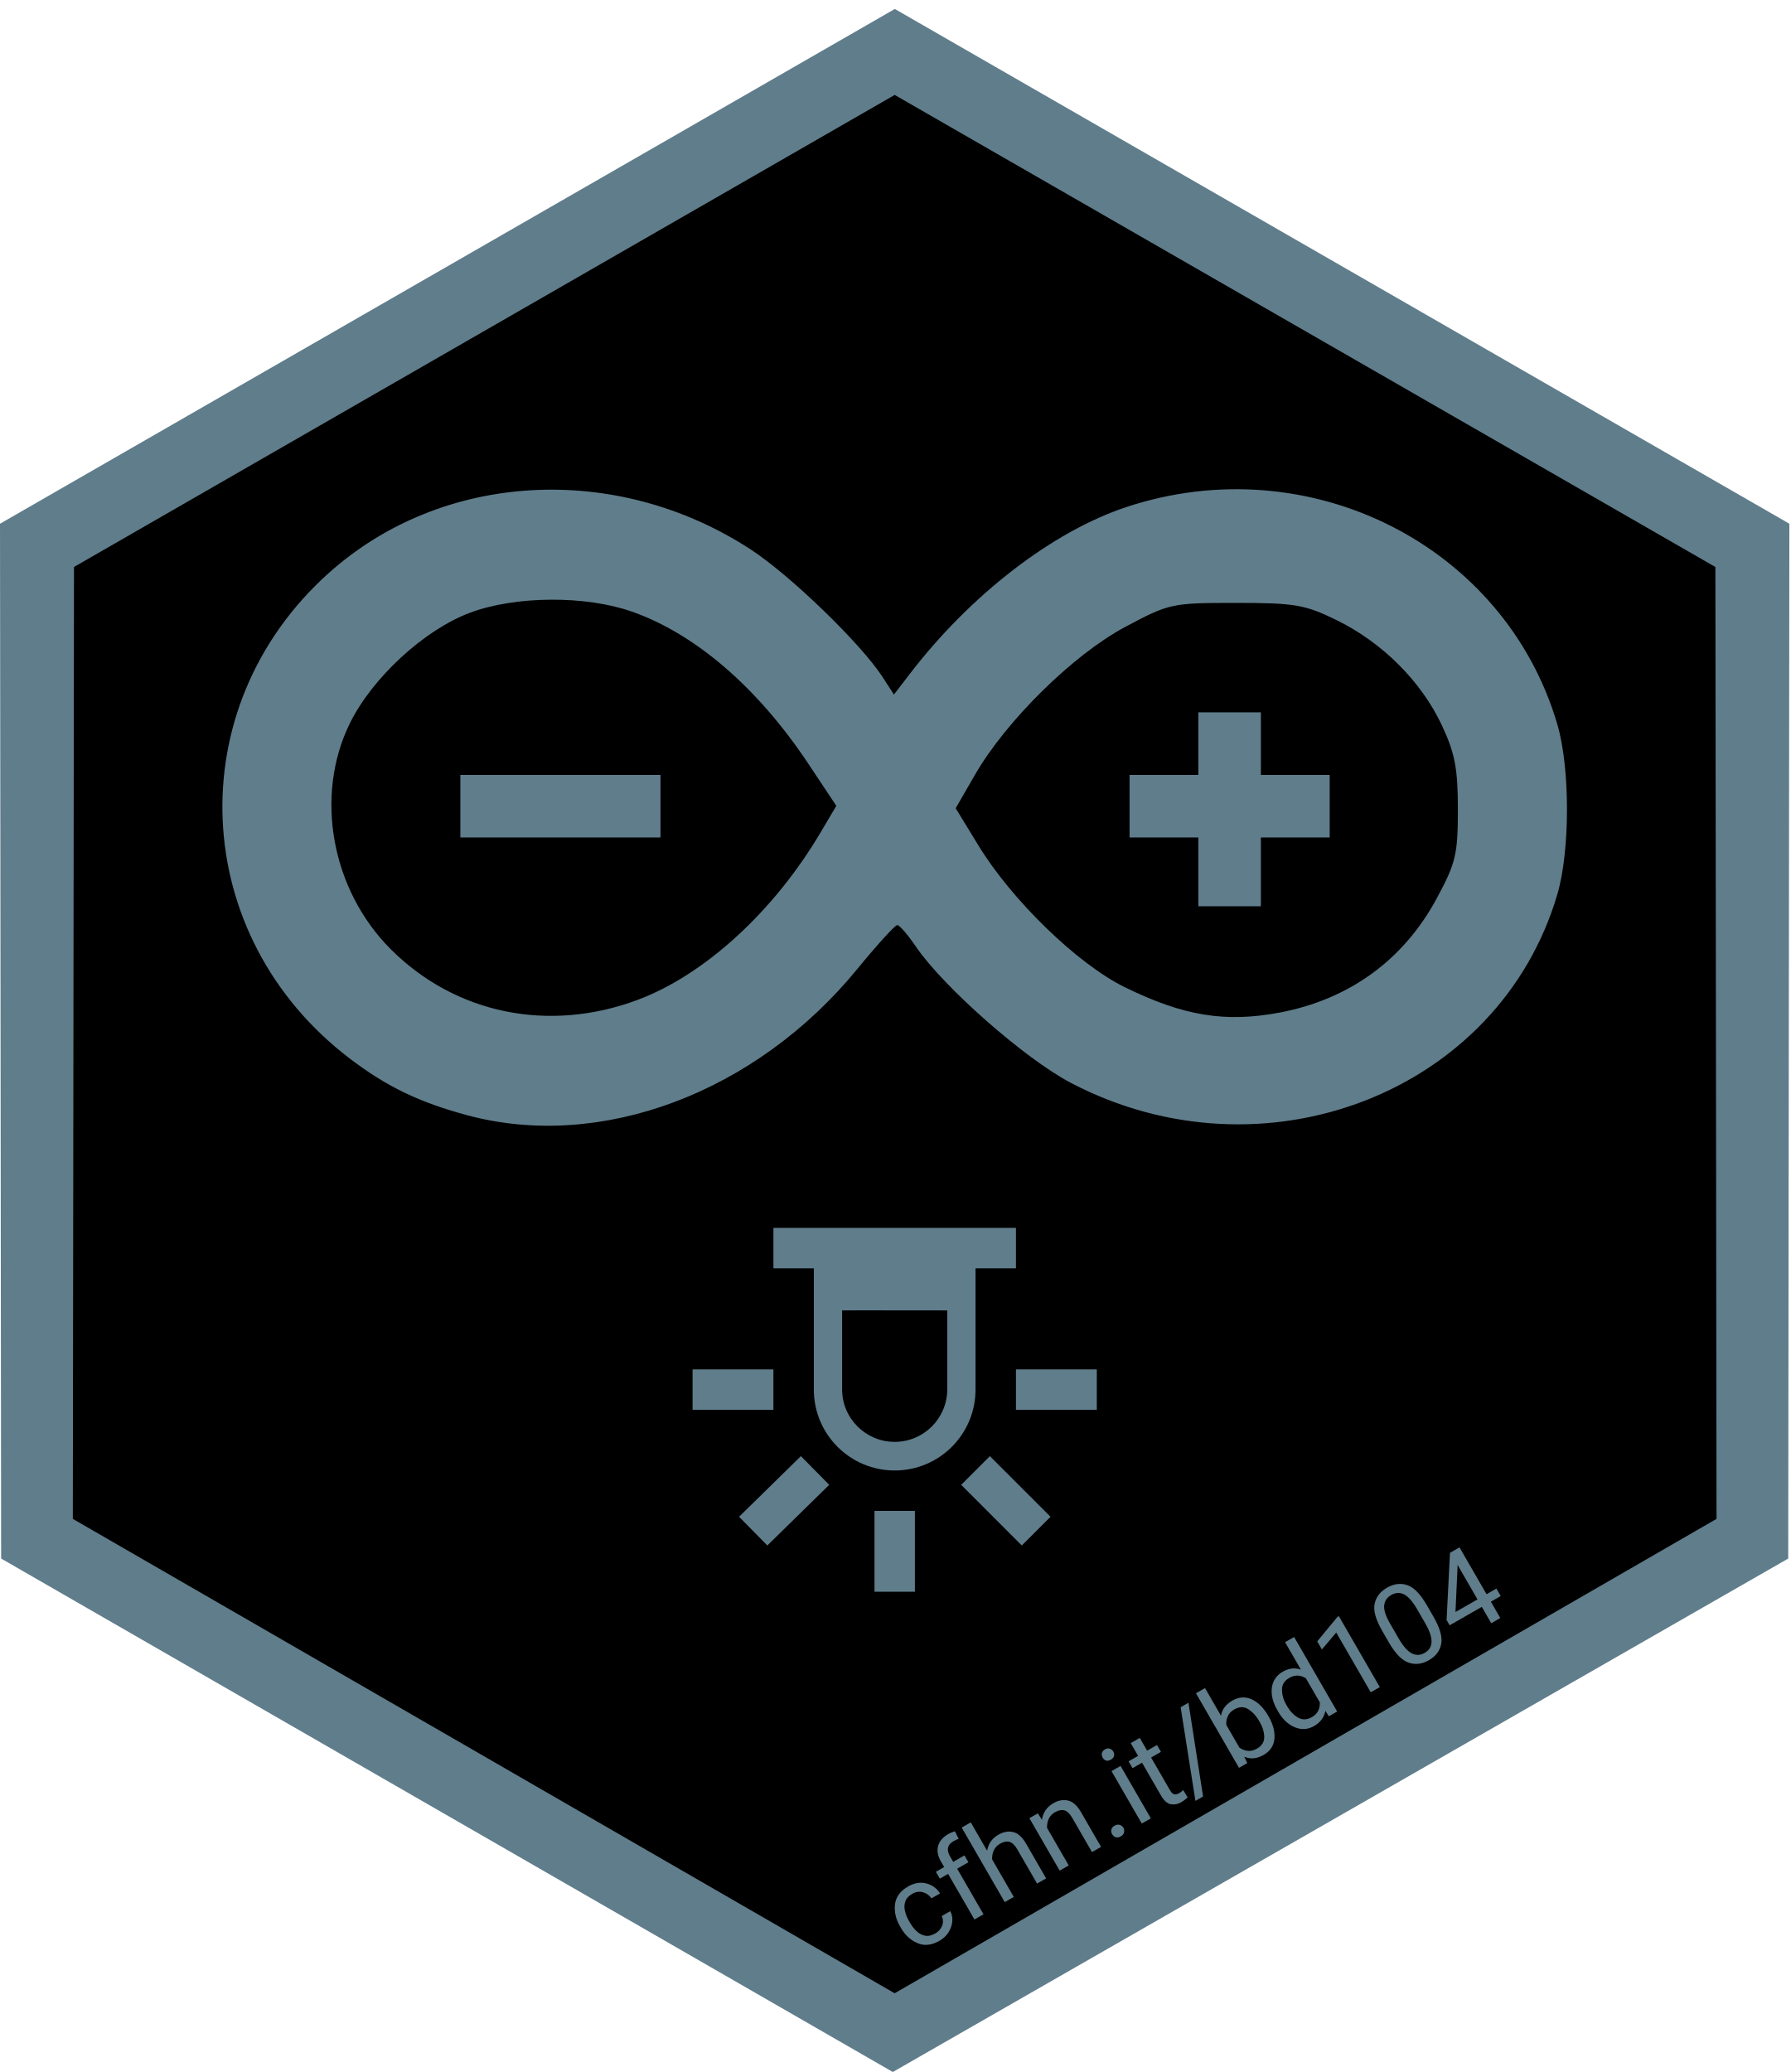
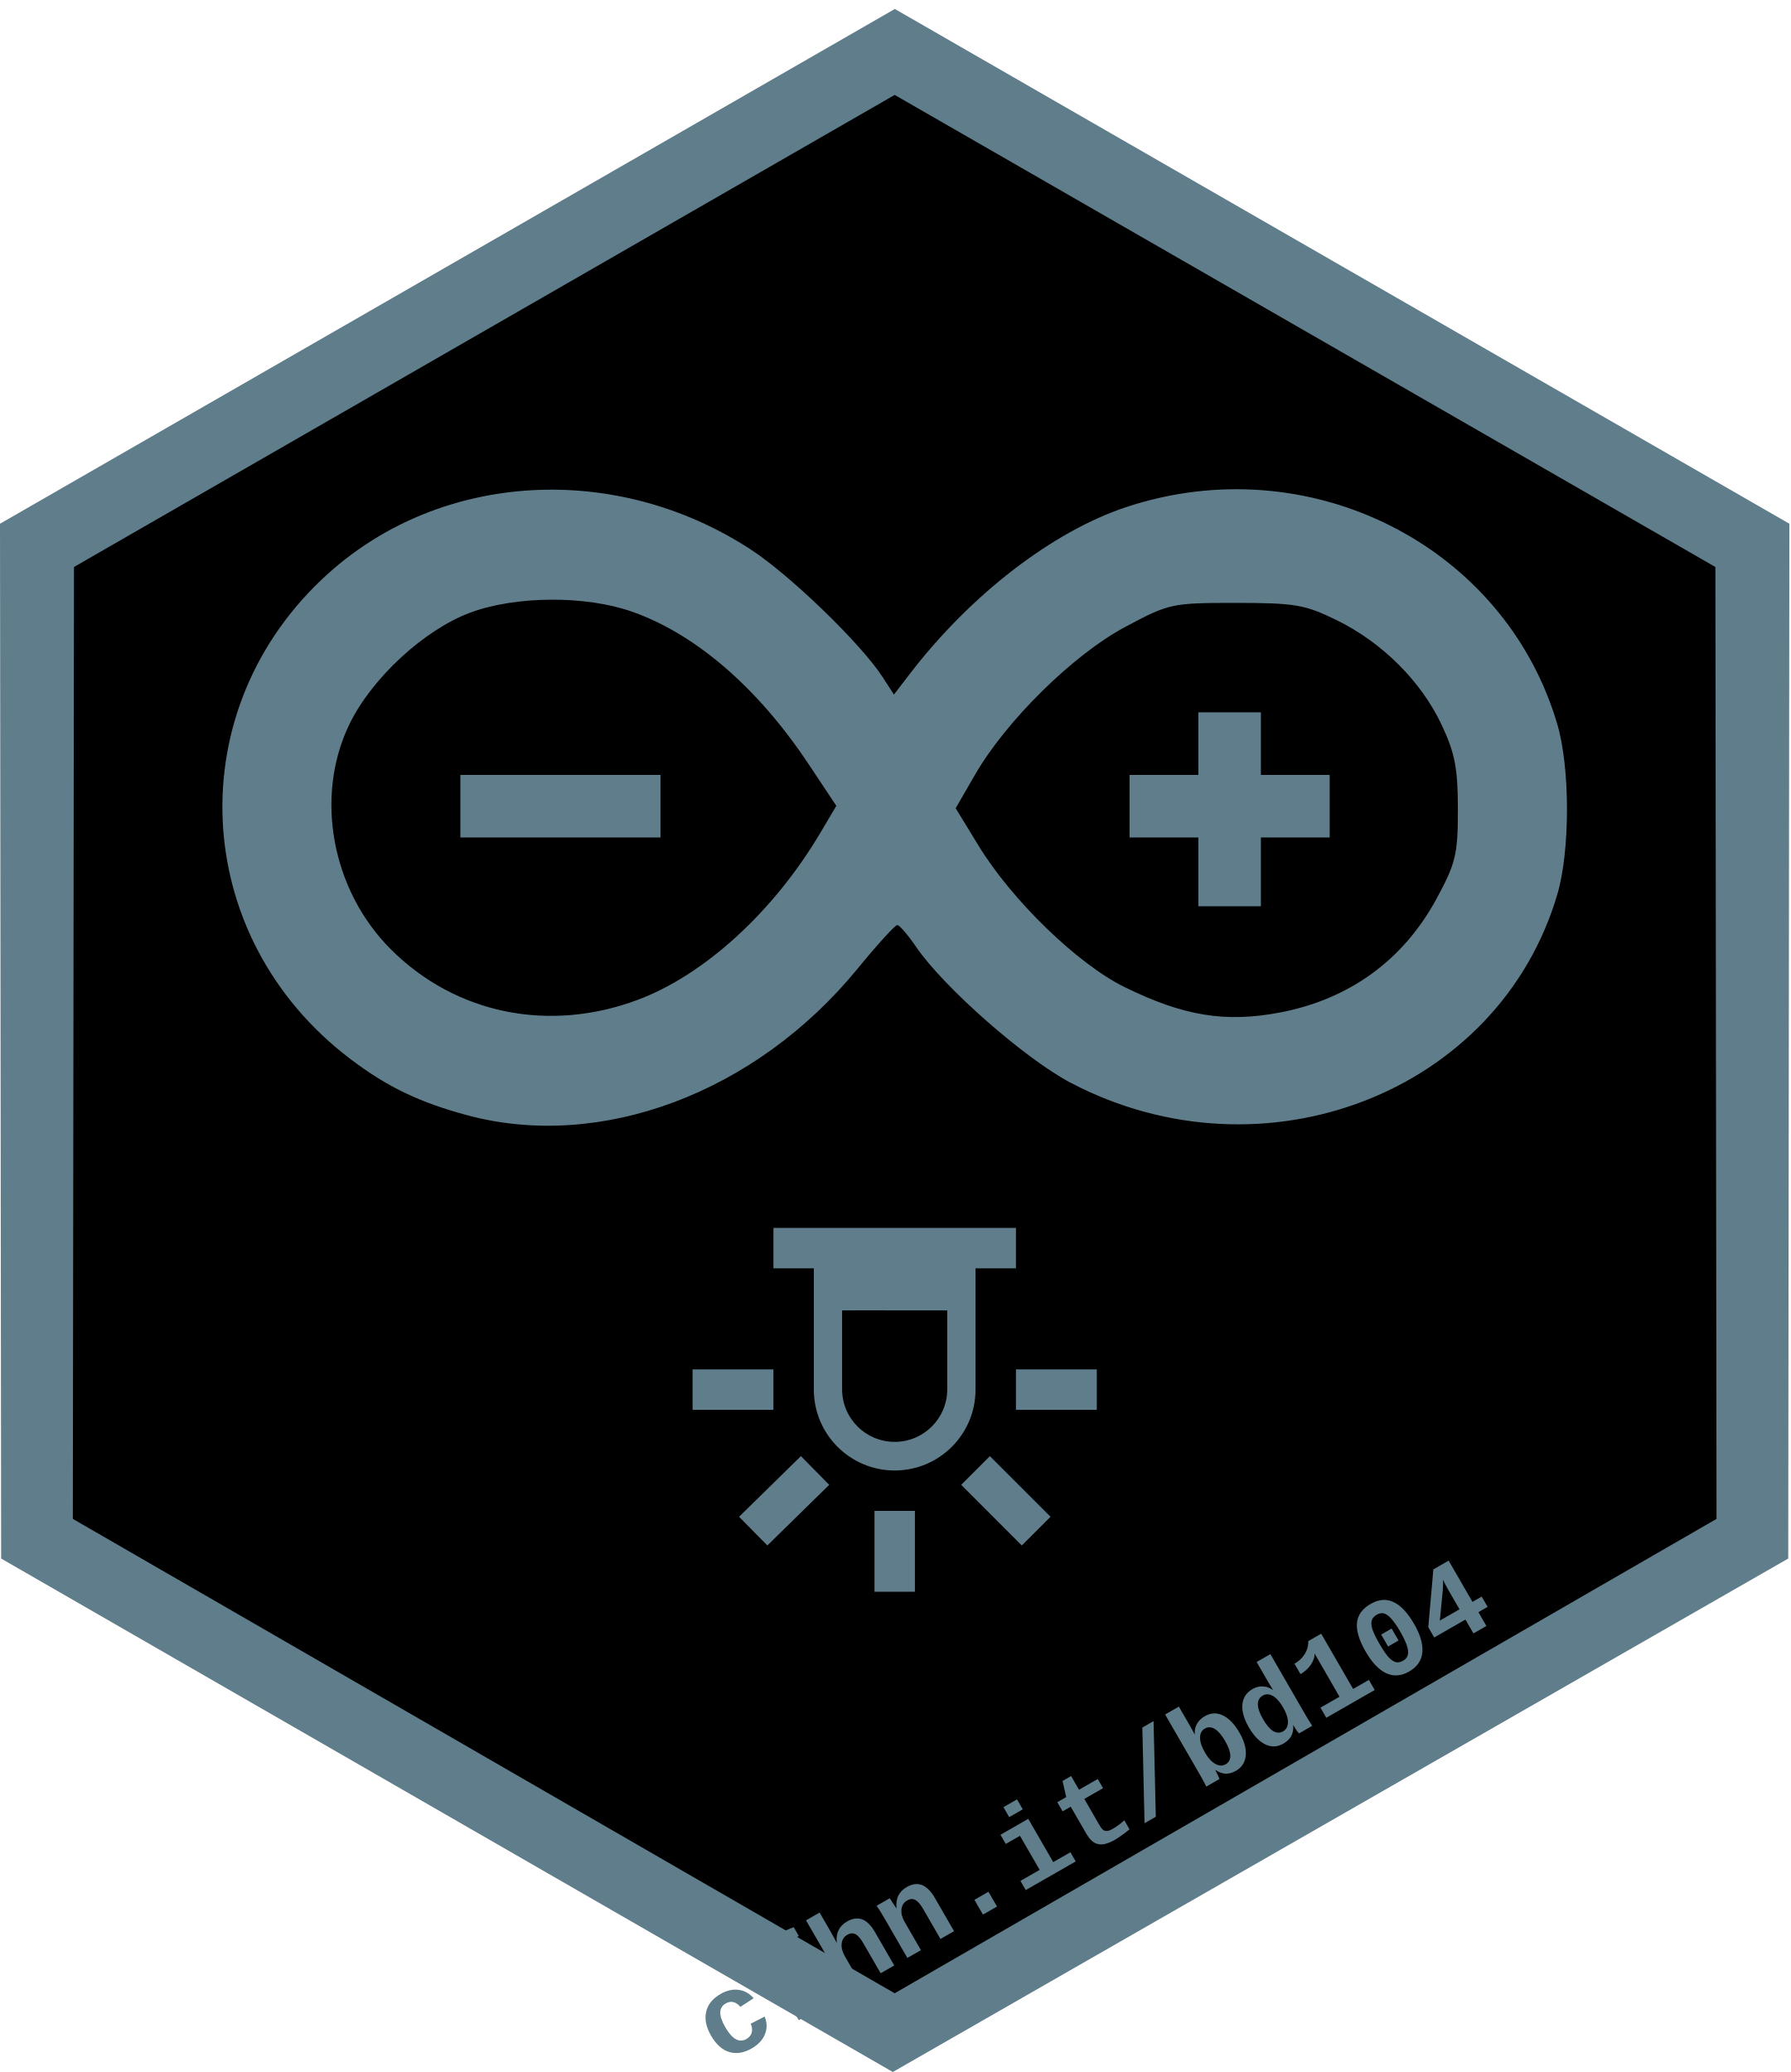
<svg xmlns="http://www.w3.org/2000/svg" width="4.39cm" height="5.08cm" viewBox="0 0 155.551 180" id="svg4532" version="1.1">
  <defs id="defs4534" />
  <g id="layer1" transform="translate(0,-872.3623)">
    <path d="m 77.308,876.88 c 0,0 -74.676,42.947 -74.876,42.947 0.201,0 1.004,83.888 0.803,83.888 0.201,0 74.876,44.954 74.676,44.954 0.201,0 74.073,-41.743 73.873,-41.743 0.201,0 1.405,-86.698 1.204,-86.698 0.201,0 -75.679,-43.349 -75.679,-43.349 z" id="svg_2-25" style="fill:#000000;stroke:#000000;stroke-width:0.602;stroke-miterlimit:4;stroke-dasharray:none" />
    <g id="svgg-2" style="fill:#607d8b;fill-opacity:1;stroke-width:1.501;stroke-miterlimit:4;stroke-dasharray:none" transform="matrix(0.4014817,0,0,0.4013776,-1.366633,865.6385)">
      <path style="fill:#607d8b;fill-opacity:1;fill-rule:evenodd;stroke-width:1.501;stroke-miterlimit:4;stroke-dasharray:none" d="M 194.898,0.584 1.273,111.996 1.52,335.969 c 192.945,111.129 0,0 192.945,111.129 193.754,-111.129 0,0 193.754,-111.129 l 0.246,-223.973 z m -0.029,18.604 177.586,102.172 0.248,206.025 c -177.84,102.672 0,0 -177.84,102.672 L 17.033,327.385 l 0.25,-206.029 z" transform="translate(2.130536,18.10956)" id="path5-11" />
    </g>
-     <text xml:space="preserve" style="font-style:normal;font-variant:normal;font-weight:normal;font-stretch:normal;line-height:0%;font-family:sans-serif;-inkscape-font-specification:'sans-serif, Normal';text-align:center;letter-spacing:0px;word-spacing:0px;writing-mode:lr-tb;text-anchor:middle;fill:#8bc34a;fill-opacity:1;stroke:none;stroke-width:1.501;stroke-linecap:butt;stroke-linejoin:miter;stroke-miterlimit:4;stroke-dasharray:none;stroke-opacity:1" x="-414.407" y="944.469" id="text4514" transform="matrix(0.8683635,-0.4978016,0.4996422,0.8651646,0,0)">
-       <tspan id="tspan4516" x="-414.407" y="944.469" style="font-style:normal;font-variant:normal;font-weight:normal;font-stretch:normal;font-size:9.975px;line-height:1.25;font-family:roboto;-inkscape-font-specification:roboto;fill:#607d8b;fill-opacity:1;stroke-width:1.501;stroke-miterlimit:4;stroke-dasharray:none">cfhn.it/bd104</tspan>
+     <text xml:space="preserve" style="font-style:normal;font-variant:normal;font-weight:bold;font-stretch:normal;line-height:0%;font-family:'Courier New', Courier, monospace;-inkscape-font-specification:'Courier New, Courier, monospace Bold';text-align:center;letter-spacing:0px;word-spacing:0px;writing-mode:lr-tb;text-anchor:middle;fill:#8bc34a;fill-opacity:1;stroke:none;stroke-width:1.501;stroke-linecap:butt;stroke-linejoin:miter;stroke-miterlimit:4;stroke-dasharray:none;stroke-opacity:1;" x="-414.407" y="944.469" id="text4514" transform="matrix(0.8683635,-0.4978016,0.4996422,0.8651646,0,0)">
+       <tspan id="tspan4516" x="-414.407" y="944.469" style="font-style:normal;font-variant:normal;font-weight:bold;font-stretch:normal;font-size:9.975px;line-height:1.25;font-family:'Courier New', Courier, monospace;-inkscape-font-specification:'Courier New, Courier, monospace Bold';fill:#607d8b;fill-opacity:1;stroke-width:1.501;stroke-miterlimit:4;stroke-dasharray:none;">cfhn.it/bd104</tspan>
    </text>
    <text xml:space="preserve" style="font-style:normal;font-variant:normal;font-weight:normal;font-stretch:normal;line-height:0%;font-family:sans-serif;-inkscape-font-specification:'sans-serif, Normal';text-align:center;letter-spacing:0px;word-spacing:0px;writing-mode:lr-tb;text-anchor:middle;fill:#000000;fill-opacity:1;stroke:none;stroke-width:1px;stroke-linecap:butt;stroke-linejoin:miter;stroke-opacity:1" x="51.264" y="952.682" id="text5699">
      <tspan id="tspan5701" x="54.34" y="952.682" style="font-size:17.5px;line-height:1.25"> </tspan>
    </text>
    <g id="g4620" transform="translate(-6.975999,-6.289029)">
      <path id="path114" d="m 47.571,975.536 c -4.169,-1.121 -6.984,-2.477 -10.18,-4.904 -14,-10.629 -14.887,-30.495 -1.884,-42.174 9.854,-8.851 24.972,-9.707 36.683,-2.077 3.423,2.23 9.567,8.171 11.45,11.072 l 0.997,1.536 1.387,-1.807 c 5.275,-6.874 12.409,-12.368 18.809,-14.484 15.88,-5.251 32.865,3.319 37.438,18.888 1.113,3.79 1.114,10.951 0.001,14.744 -5.057,17.238 -25.516,25.169 -42.273,16.389 -3.967,-2.079 -11.052,-8.308 -13.444,-11.819 -0.705,-1.036 -1.438,-1.885 -1.628,-1.887 -0.19,-0.002 -1.746,1.708 -3.458,3.8 -8.824,10.786 -22.298,15.843 -33.898,12.723 z m 14.809,-10.027 c 5.81,-2.174 11.819,-7.673 15.876,-14.53 l 1.375,-2.324 -2.429,-3.652 c -4.4,-6.616 -9.806,-11.278 -15.323,-13.217 -4.04,-1.42 -10.134,-1.379 -14.073,0.095 -3.983,1.49 -8.505,5.659 -10.45,9.635 -3.072,6.28 -1.588,14.442 3.562,19.592 5.627,5.627 13.74,7.29 21.463,4.401 z M 46.969,948.686 v -2.717 h 8.693 8.693 v 2.717 2.717 h -8.693 -8.693 z m 71.179,17.929 c 6.038,-1.145 10.729,-4.546 13.618,-9.874 1.681,-3.1 1.863,-3.863 1.863,-7.784 -3.6e-4,-3.547 -0.26,-4.896 -1.41,-7.335 -1.784,-3.783 -5.152,-7.147 -9.096,-9.084 -2.772,-1.361 -3.643,-1.511 -8.782,-1.511 -5.582,0 -5.789,0.045 -9.634,2.099 -4.496,2.402 -10.314,8.13 -13.02,12.816 l -1.687,2.923 1.983,3.246 c 2.908,4.76 8.611,10.285 12.684,12.288 5.112,2.514 8.751,3.112 13.481,2.215 z m -7.067,-12.224 v -2.988 h -2.988 -2.988 v -2.717 -2.717 h 2.988 2.988 v -2.717 -2.717 h 2.717 2.717 v 2.717 2.717 h 2.988 2.988 v 2.717 2.717 h -2.988 -2.988 v 2.988 2.988 h -2.717 -2.717 z" style="fill:#607d8b;fill-opacity:1;stroke-width:0.543" />
      <path id="path921" d="m 74.166,985.324 v 3.512 h 3.512 v 10.536 c 2.6e-5,3.879 3.145,7.024 7.024,7.024 3.879,0 7.022,-3.145 7.022,-7.024 v -10.536 h 3.512 v -3.512 z m 5.967,7.167 c 1.002,-0.019 -5.96e-4,0 9.135,0 v 6.852 c -1.8e-5,2.523 -2.044,4.567 -4.567,4.567 -2.523,0 -4.568,-2.044 -4.568,-4.567 z m -12.991,5.125 v 3.512 h 7.024 v -3.512 z m 28.094,0 v 3.512 h 7.024 v -3.512 z m -18.682,7.533 -5.372,5.268 2.457,2.494 5.374,-5.268 z m 16.417,0 -2.492,2.494 5.266,5.268 2.494,-2.494 z m -10.025,4.759 v 7.024 h 3.512 v -7.024 z" style="fill:#607d8b;fill-opacity:1;stroke-width:1.756" />
    </g>
  </g>
</svg>
